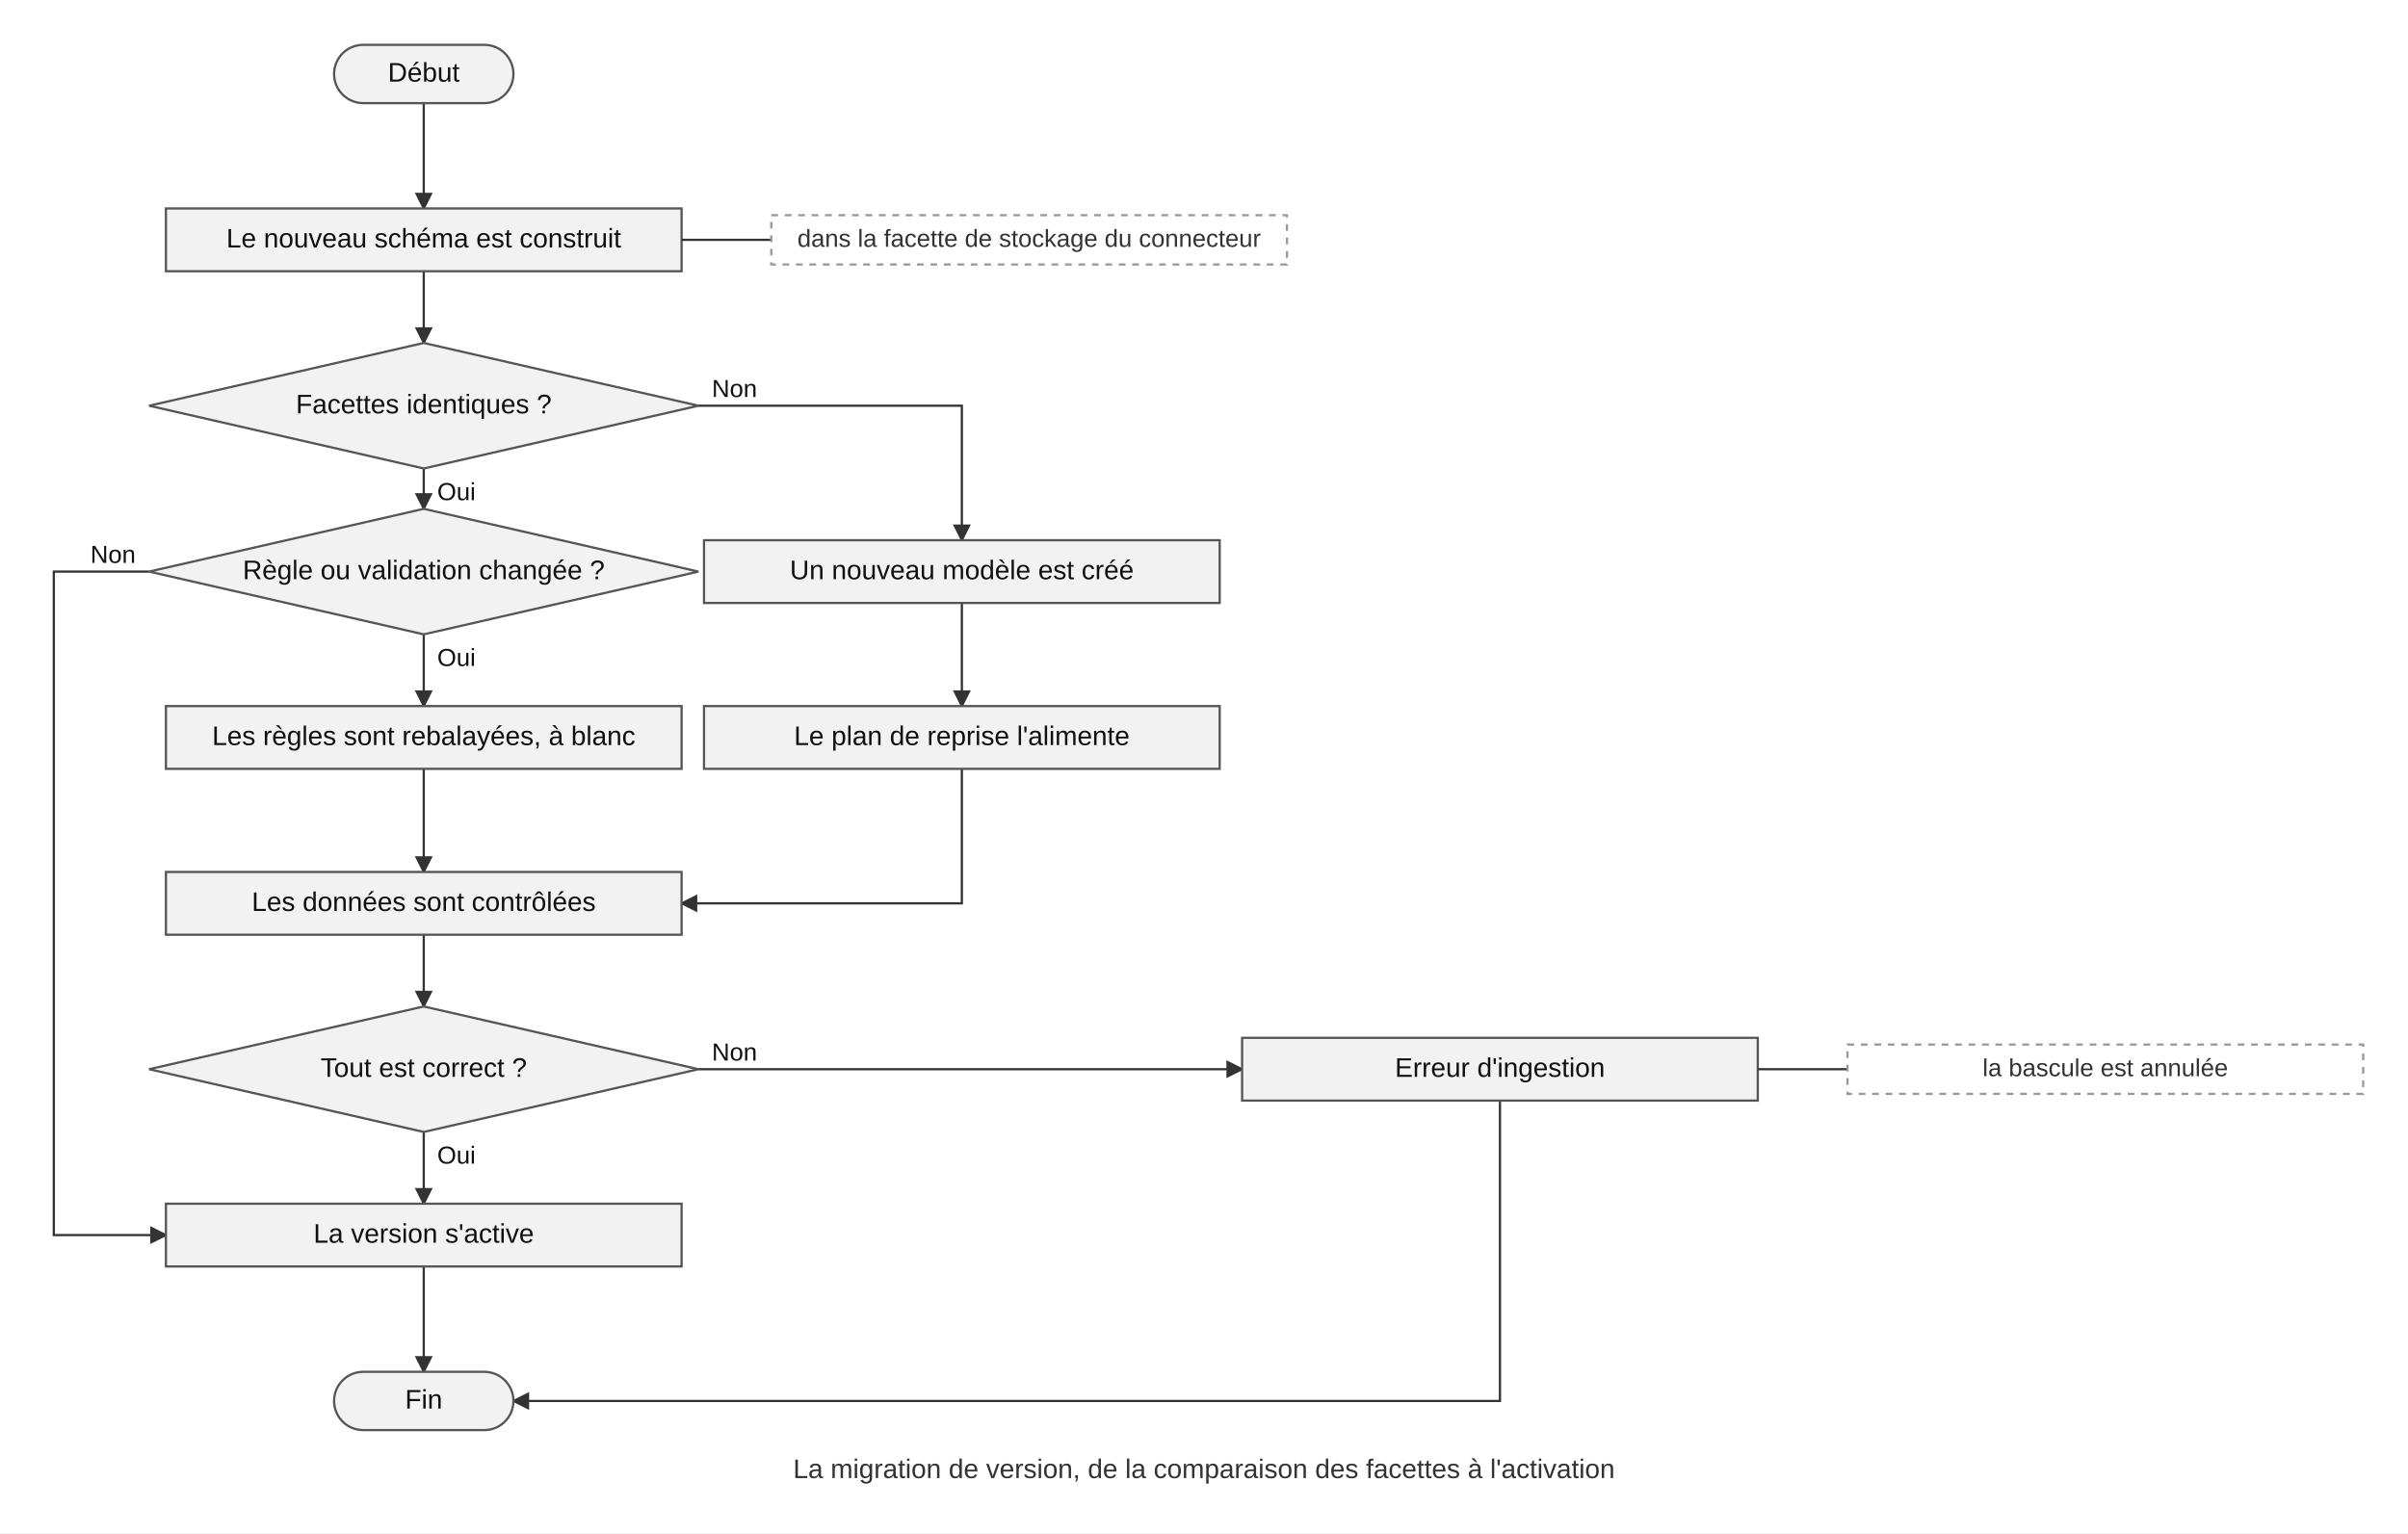
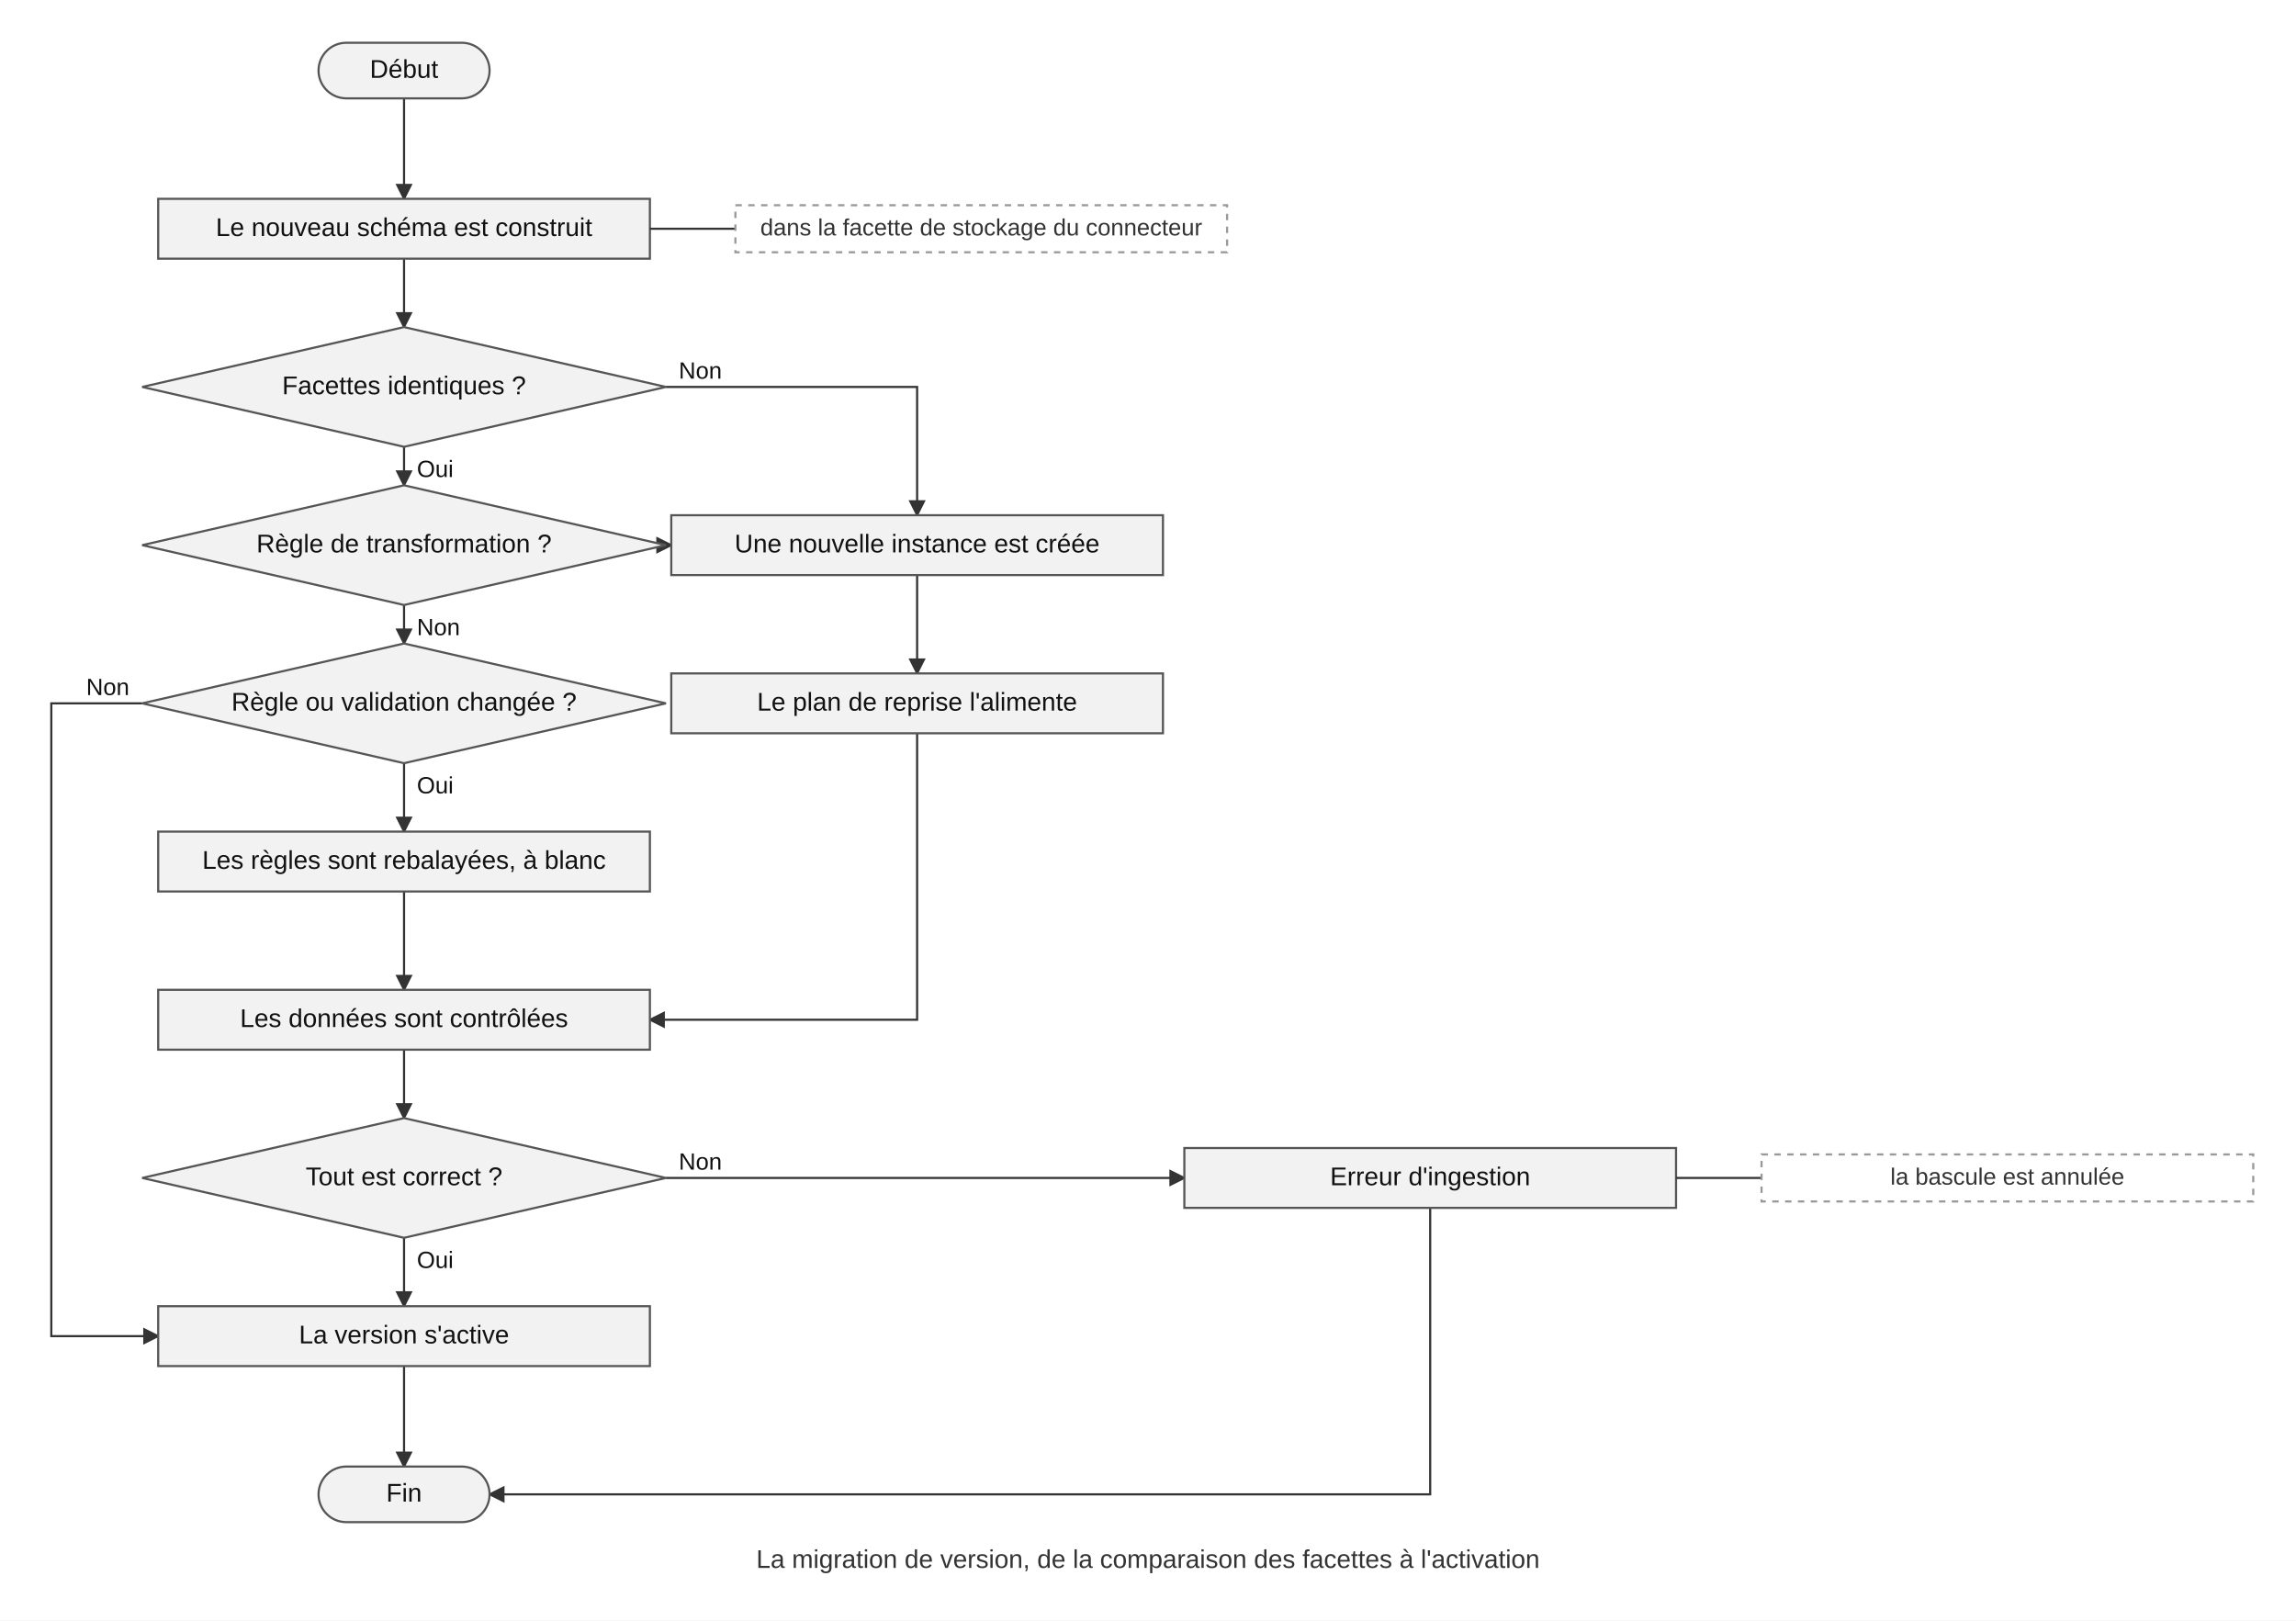
- <svg xmlns="http://www.w3.org/2000/svg" width="1074" height="684" viewBox="16 54 1074 684" font-family="Segoe UI, Arial, sans-serif">
+ <svg xmlns="http://www.w3.org/2000/svg" width="1074" height="758" viewBox="16 54 1074 758" font-family="Segoe UI, Arial, sans-serif">
  <defs>
    <marker id="fleche" markerWidth="8" markerHeight="8" refX="7" refY="4" orient="auto">
      <path d="M0,0 L8,4 L0,8 z" fill="#333333" />
    </marker>
  </defs>
-   <rect x="16" y="54" width="1074" height="684" fill="#ffffff" />
+   <rect x="16" y="54" width="1074" height="758" fill="#ffffff" />
  <path d="M 205,100.0 L 205,147.0" fill="none" stroke="#333333" stroke-width="1" marker-end="url(#fleche)" />
  <path d="M 205,175.0 L 205,207.0" fill="none" stroke="#333333" stroke-width="1" marker-end="url(#fleche)" />
  <path d="M 205,263.0 L 205,281.0" fill="none" stroke="#333333" stroke-width="1" marker-end="url(#fleche)" />
  <text x="211" y="274.0" text-anchor="start" font-family="Segoe UI, Arial, sans-serif" font-size="11" fill="#111111" dominant-baseline="middle">Oui</text>
  <path d="M 327.5,235 L 445,235 L 445,295.0" fill="none" stroke="#333333" stroke-width="1" marker-end="url(#fleche)" />
  <text x="333.5" y="228" text-anchor="start" font-family="Segoe UI, Arial, sans-serif" font-size="11" fill="#111111" dominant-baseline="middle">Non</text>
  <path d="M 445,323.0 L 445,369.0" fill="none" stroke="#333333" stroke-width="1" marker-end="url(#fleche)" />
-   <path d="M 445,397.0 L 445,457 L 320.0,457" fill="none" stroke="#333333" stroke-width="1" marker-end="url(#fleche)" />
-   <path d="M 205,337.0 L 205,369.0" fill="none" stroke="#333333" stroke-width="1" marker-end="url(#fleche)" />
-   <text x="211" y="348.0" text-anchor="start" font-family="Segoe UI, Arial, sans-serif" font-size="11" fill="#111111" dominant-baseline="middle">Oui</text>
-   <path d="M 82.5,309 L 40,309 L 40,605 L 90.0,605" fill="none" stroke="#333333" stroke-width="1" marker-end="url(#fleche)" />
-   <text x="76.5" y="302" text-anchor="end" font-family="Segoe UI, Arial, sans-serif" font-size="11" fill="#111111" dominant-baseline="middle">Non</text>
-   <path d="M 205,397.0 L 205,443.0" fill="none" stroke="#333333" stroke-width="1" marker-end="url(#fleche)" />
-   <path d="M 205,471.0 L 205,503.0" fill="none" stroke="#333333" stroke-width="1" marker-end="url(#fleche)" />
-   <path d="M 205,559.0 L 205,591.0" fill="none" stroke="#333333" stroke-width="1" marker-end="url(#fleche)" />
-   <text x="211" y="570.0" text-anchor="start" font-family="Segoe UI, Arial, sans-serif" font-size="11" fill="#111111" dominant-baseline="middle">Oui</text>
-   <path d="M 327.5,531 L 570.0,531" fill="none" stroke="#333333" stroke-width="1" marker-end="url(#fleche)" />
-   <text x="333.5" y="524" text-anchor="start" font-family="Segoe UI, Arial, sans-serif" font-size="11" fill="#111111" dominant-baseline="middle">Non</text>
-   <path d="M 205,619.0 L 205,666.0" fill="none" stroke="#333333" stroke-width="1" marker-end="url(#fleche)" />
-   <path d="M 685,545.0 L 685,679 L 245.0,679" fill="none" stroke="#333333" stroke-width="1" marker-end="url(#fleche)" />
+   <path d="M 445,397.0 L 445,531 L 320.0,531" fill="none" stroke="#333333" stroke-width="1" marker-end="url(#fleche)" />
+   <path d="M 327.5,309 L 330.0,309" fill="none" stroke="#333333" stroke-width="1" marker-end="url(#fleche)" />
+   <text x="333.5" y="302" text-anchor="start" font-family="Segoe UI, Arial, sans-serif" font-size="11" fill="#111111" dominant-baseline="middle">Oui</text>
+   <path d="M 205,337.0 L 205,355.0" fill="none" stroke="#333333" stroke-width="1" marker-end="url(#fleche)" />
+   <text x="211" y="348.0" text-anchor="start" font-family="Segoe UI, Arial, sans-serif" font-size="11" fill="#111111" dominant-baseline="middle">Non</text>
+   <path d="M 205,411.0 L 205,443.0" fill="none" stroke="#333333" stroke-width="1" marker-end="url(#fleche)" />
+   <text x="211" y="422.0" text-anchor="start" font-family="Segoe UI, Arial, sans-serif" font-size="11" fill="#111111" dominant-baseline="middle">Oui</text>
+   <path d="M 82.5,383 L 40,383 L 40,679 L 90.0,679" fill="none" stroke="#333333" stroke-width="1" marker-end="url(#fleche)" />
+   <text x="76.5" y="376" text-anchor="end" font-family="Segoe UI, Arial, sans-serif" font-size="11" fill="#111111" dominant-baseline="middle">Non</text>
+   <path d="M 205,471.0 L 205,517.0" fill="none" stroke="#333333" stroke-width="1" marker-end="url(#fleche)" />
+   <path d="M 205,545.0 L 205,577.0" fill="none" stroke="#333333" stroke-width="1" marker-end="url(#fleche)" />
+   <path d="M 205,633.0 L 205,665.0" fill="none" stroke="#333333" stroke-width="1" marker-end="url(#fleche)" />
+   <text x="211" y="644.0" text-anchor="start" font-family="Segoe UI, Arial, sans-serif" font-size="11" fill="#111111" dominant-baseline="middle">Oui</text>
+   <path d="M 327.5,605 L 570.0,605" fill="none" stroke="#333333" stroke-width="1" marker-end="url(#fleche)" />
+   <text x="333.5" y="598" text-anchor="start" font-family="Segoe UI, Arial, sans-serif" font-size="11" fill="#111111" dominant-baseline="middle">Non</text>
+   <path d="M 205,693.0 L 205,740.0" fill="none" stroke="#333333" stroke-width="1" marker-end="url(#fleche)" />
+   <path d="M 685,619.0 L 685,753 L 245.0,753" fill="none" stroke="#333333" stroke-width="1" marker-end="url(#fleche)" />
  <rect x="165.0" y="74.0" width="80" height="26" rx="13.0" fill="#f2f2f2" stroke="#555555" stroke-width="1" />
  <text x="205" y="87" text-anchor="middle" font-family="Segoe UI, Arial, sans-serif" font-size="12" fill="#111111" dominant-baseline="middle">Début</text>
  <rect x="90.0" y="147.0" width="230" height="28" fill="#f2f2f2" stroke="#555555" stroke-width="1" />
  <text x="205" y="161" text-anchor="middle" font-family="Segoe UI, Arial, sans-serif" font-size="12" fill="#111111" dominant-baseline="middle">Le nouveau schéma est construit</text>
  <path d="M 320.0,161 L 360.0,161" fill="none" stroke="#333333" stroke-width="1" />
  <rect x="360.0" y="150" width="230" height="22" fill="#ffffff" stroke="#999999" stroke-dasharray="3 3" stroke-width="1" />
  <text x="475.0" y="161" text-anchor="middle" font-family="Segoe UI, Arial, sans-serif" font-size="11" fill="#333333" dominant-baseline="middle">dans la facette de stockage du connecteur</text>
  <polygon points="205,207.0 327.5,235 205,263.0 82.5,235" fill="#f2f2f2" stroke="#555555" stroke-width="1" />
  <text x="205" y="235" text-anchor="middle" font-family="Segoe UI, Arial, sans-serif" font-size="12" fill="#111111" dominant-baseline="middle">Facettes identiques ?</text>
  <polygon points="205,281.0 327.5,309 205,337.0 82.5,309" fill="#f2f2f2" stroke="#555555" stroke-width="1" />
-   <text x="205" y="309" text-anchor="middle" font-family="Segoe UI, Arial, sans-serif" font-size="12" fill="#111111" dominant-baseline="middle">Règle ou validation changée ?</text>
-   <rect x="90.0" y="369.0" width="230" height="28" fill="#f2f2f2" stroke="#555555" stroke-width="1" />
-   <text x="205" y="383" text-anchor="middle" font-family="Segoe UI, Arial, sans-serif" font-size="12" fill="#111111" dominant-baseline="middle">Les règles sont rebalayées, à blanc</text>
+   <text x="205" y="309" text-anchor="middle" font-family="Segoe UI, Arial, sans-serif" font-size="12" fill="#111111" dominant-baseline="middle">Règle de transformation ?</text>
+   <polygon points="205,355.0 327.5,383 205,411.0 82.5,383" fill="#f2f2f2" stroke="#555555" stroke-width="1" />
+   <text x="205" y="383" text-anchor="middle" font-family="Segoe UI, Arial, sans-serif" font-size="12" fill="#111111" dominant-baseline="middle">Règle ou validation changée ?</text>
  <rect x="90.0" y="443.0" width="230" height="28" fill="#f2f2f2" stroke="#555555" stroke-width="1" />
-   <text x="205" y="457" text-anchor="middle" font-family="Segoe UI, Arial, sans-serif" font-size="12" fill="#111111" dominant-baseline="middle">Les données sont contrôlées</text>
-   <polygon points="205,503.0 327.5,531 205,559.0 82.5,531" fill="#f2f2f2" stroke="#555555" stroke-width="1" />
-   <text x="205" y="531" text-anchor="middle" font-family="Segoe UI, Arial, sans-serif" font-size="12" fill="#111111" dominant-baseline="middle">Tout est correct ?</text>
-   <rect x="90.0" y="591.0" width="230" height="28" fill="#f2f2f2" stroke="#555555" stroke-width="1" />
-   <text x="205" y="605" text-anchor="middle" font-family="Segoe UI, Arial, sans-serif" font-size="12" fill="#111111" dominant-baseline="middle">La version s'active</text>
-   <rect x="165.0" y="666.0" width="80" height="26" rx="13.0" fill="#f2f2f2" stroke="#555555" stroke-width="1" />
-   <text x="205" y="679" text-anchor="middle" font-family="Segoe UI, Arial, sans-serif" font-size="12" fill="#111111" dominant-baseline="middle">Fin</text>
-   <rect x="570.0" y="517.0" width="230" height="28" fill="#f2f2f2" stroke="#555555" stroke-width="1" />
-   <text x="685" y="531" text-anchor="middle" font-family="Segoe UI, Arial, sans-serif" font-size="12" fill="#111111" dominant-baseline="middle">Erreur d'ingestion</text>
-   <path d="M 800.0,531 L 840.0,531" fill="none" stroke="#333333" stroke-width="1" />
-   <rect x="840.0" y="520" width="230" height="22" fill="#ffffff" stroke="#999999" stroke-dasharray="3 3" stroke-width="1" />
-   <text x="955.0" y="531" text-anchor="middle" font-family="Segoe UI, Arial, sans-serif" font-size="11" fill="#333333" dominant-baseline="middle">la bascule est annulée</text>
+   <text x="205" y="457" text-anchor="middle" font-family="Segoe UI, Arial, sans-serif" font-size="12" fill="#111111" dominant-baseline="middle">Les règles sont rebalayées, à blanc</text>
+   <rect x="90.0" y="517.0" width="230" height="28" fill="#f2f2f2" stroke="#555555" stroke-width="1" />
+   <text x="205" y="531" text-anchor="middle" font-family="Segoe UI, Arial, sans-serif" font-size="12" fill="#111111" dominant-baseline="middle">Les données sont contrôlées</text>
+   <polygon points="205,577.0 327.5,605 205,633.0 82.5,605" fill="#f2f2f2" stroke="#555555" stroke-width="1" />
+   <text x="205" y="605" text-anchor="middle" font-family="Segoe UI, Arial, sans-serif" font-size="12" fill="#111111" dominant-baseline="middle">Tout est correct ?</text>
+   <rect x="90.0" y="665.0" width="230" height="28" fill="#f2f2f2" stroke="#555555" stroke-width="1" />
+   <text x="205" y="679" text-anchor="middle" font-family="Segoe UI, Arial, sans-serif" font-size="12" fill="#111111" dominant-baseline="middle">La version s'active</text>
+   <rect x="165.0" y="740.0" width="80" height="26" rx="13.0" fill="#f2f2f2" stroke="#555555" stroke-width="1" />
+   <text x="205" y="753" text-anchor="middle" font-family="Segoe UI, Arial, sans-serif" font-size="12" fill="#111111" dominant-baseline="middle">Fin</text>
+   <rect x="570.0" y="591.0" width="230" height="28" fill="#f2f2f2" stroke="#555555" stroke-width="1" />
+   <text x="685" y="605" text-anchor="middle" font-family="Segoe UI, Arial, sans-serif" font-size="12" fill="#111111" dominant-baseline="middle">Erreur d'ingestion</text>
+   <path d="M 800.0,605 L 840.0,605" fill="none" stroke="#333333" stroke-width="1" />
+   <rect x="840.0" y="594" width="230" height="22" fill="#ffffff" stroke="#999999" stroke-dasharray="3 3" stroke-width="1" />
+   <text x="955.0" y="605" text-anchor="middle" font-family="Segoe UI, Arial, sans-serif" font-size="11" fill="#333333" dominant-baseline="middle">la bascule est annulée</text>
  <rect x="330.0" y="295.0" width="230" height="28" fill="#f2f2f2" stroke="#555555" stroke-width="1" />
-   <text x="445" y="309" text-anchor="middle" font-family="Segoe UI, Arial, sans-serif" font-size="12" fill="#111111" dominant-baseline="middle">Un nouveau modèle est créé</text>
+   <text x="445" y="309" text-anchor="middle" font-family="Segoe UI, Arial, sans-serif" font-size="12" fill="#111111" dominant-baseline="middle">Une nouvelle instance est créée</text>
  <rect x="330.0" y="369.0" width="230" height="28" fill="#f2f2f2" stroke="#555555" stroke-width="1" />
  <text x="445" y="383" text-anchor="middle" font-family="Segoe UI, Arial, sans-serif" font-size="12" fill="#111111" dominant-baseline="middle">Le plan de reprise l'alimente</text>
-   <text x="553.0" y="710.0" text-anchor="middle" font-family="Segoe UI, Arial, sans-serif" font-size="12" fill="#333333" dominant-baseline="middle">La migration de version, de la comparaison des facettes à l'activation</text>
+   <text x="553.0" y="784.0" text-anchor="middle" font-family="Segoe UI, Arial, sans-serif" font-size="12" fill="#333333" dominant-baseline="middle">La migration de version, de la comparaison des facettes à l'activation</text>
</svg>
